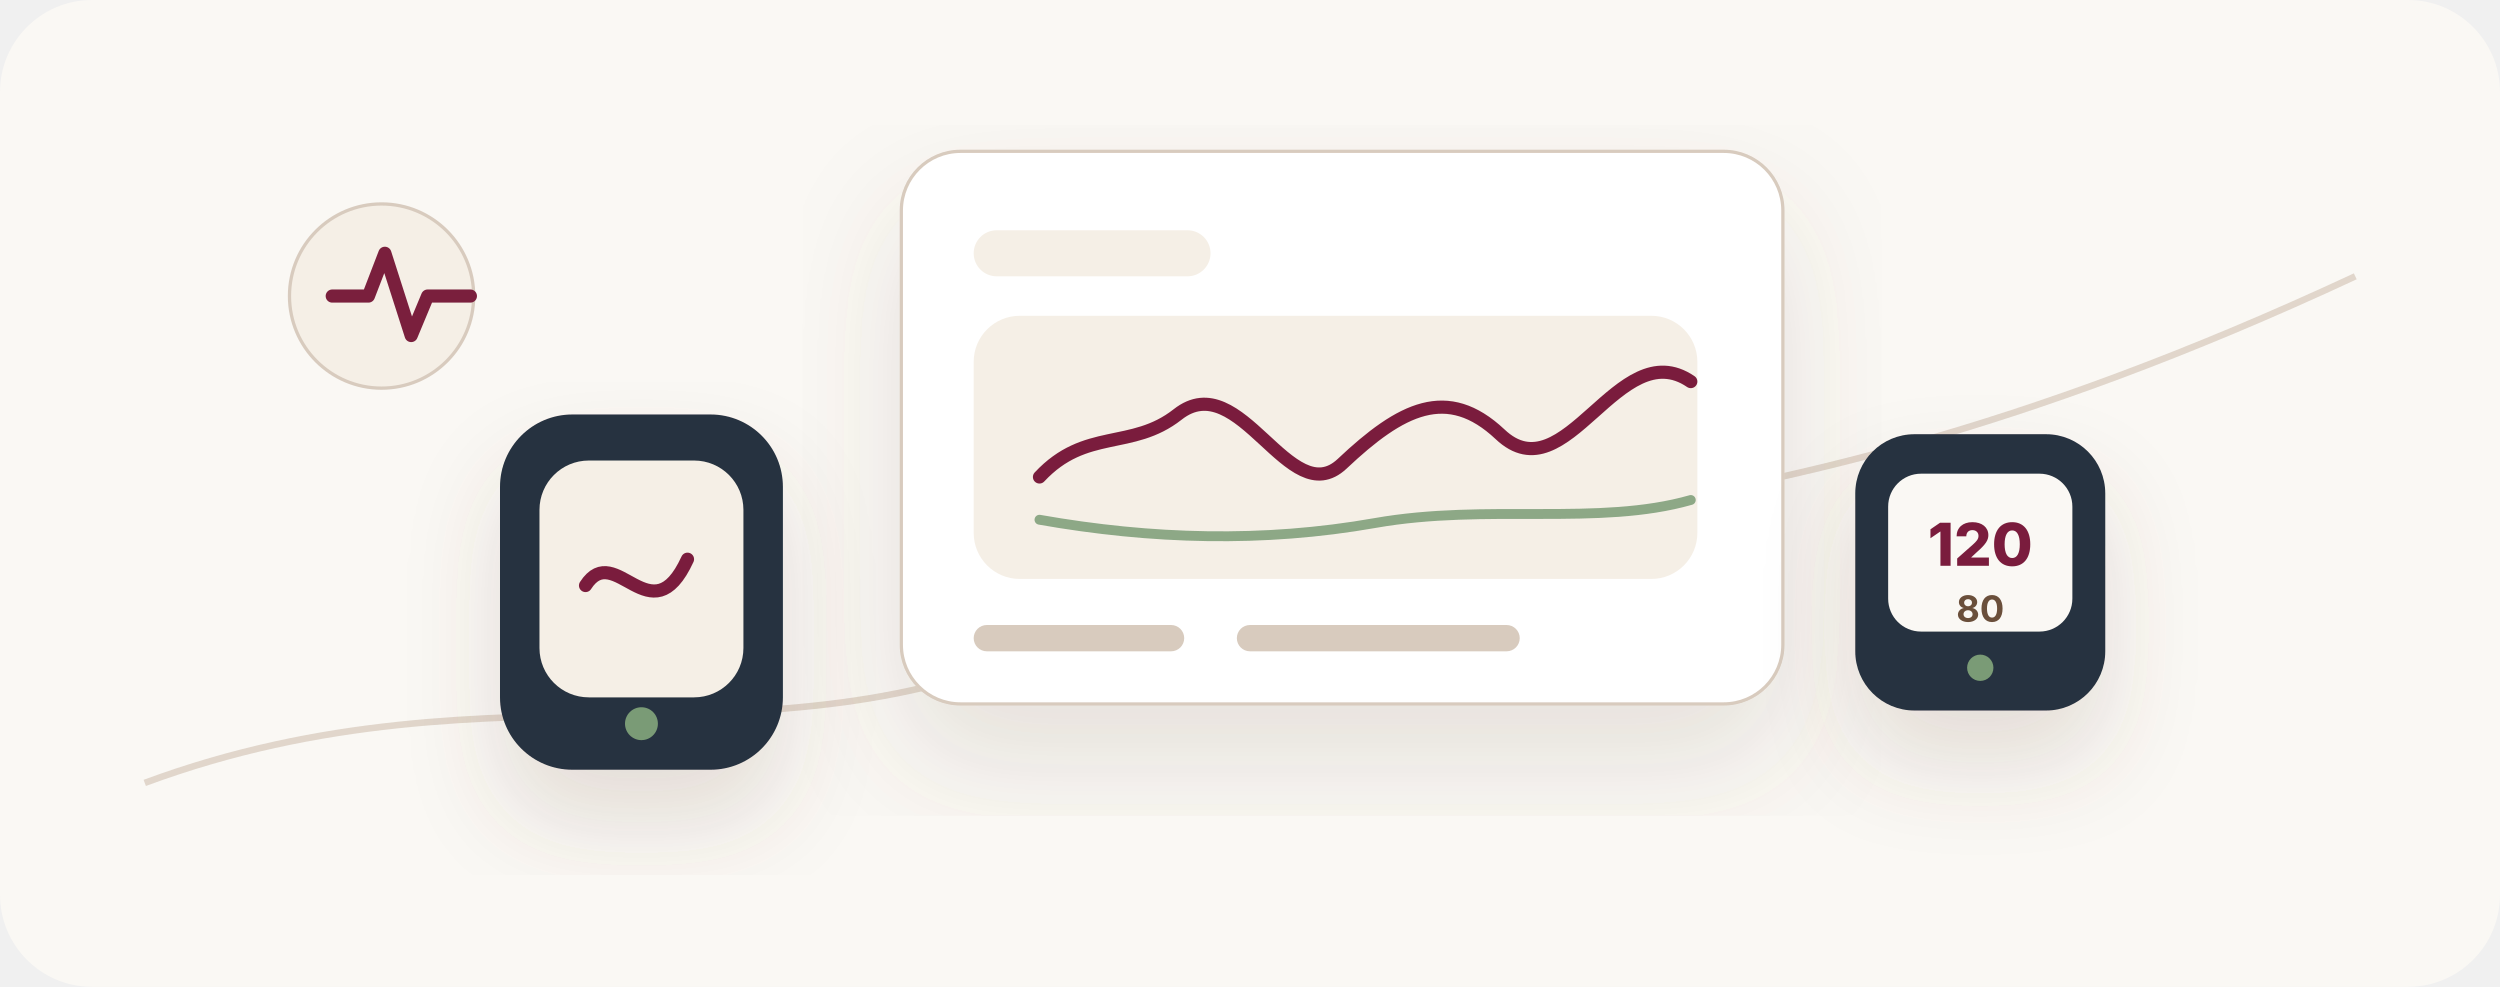
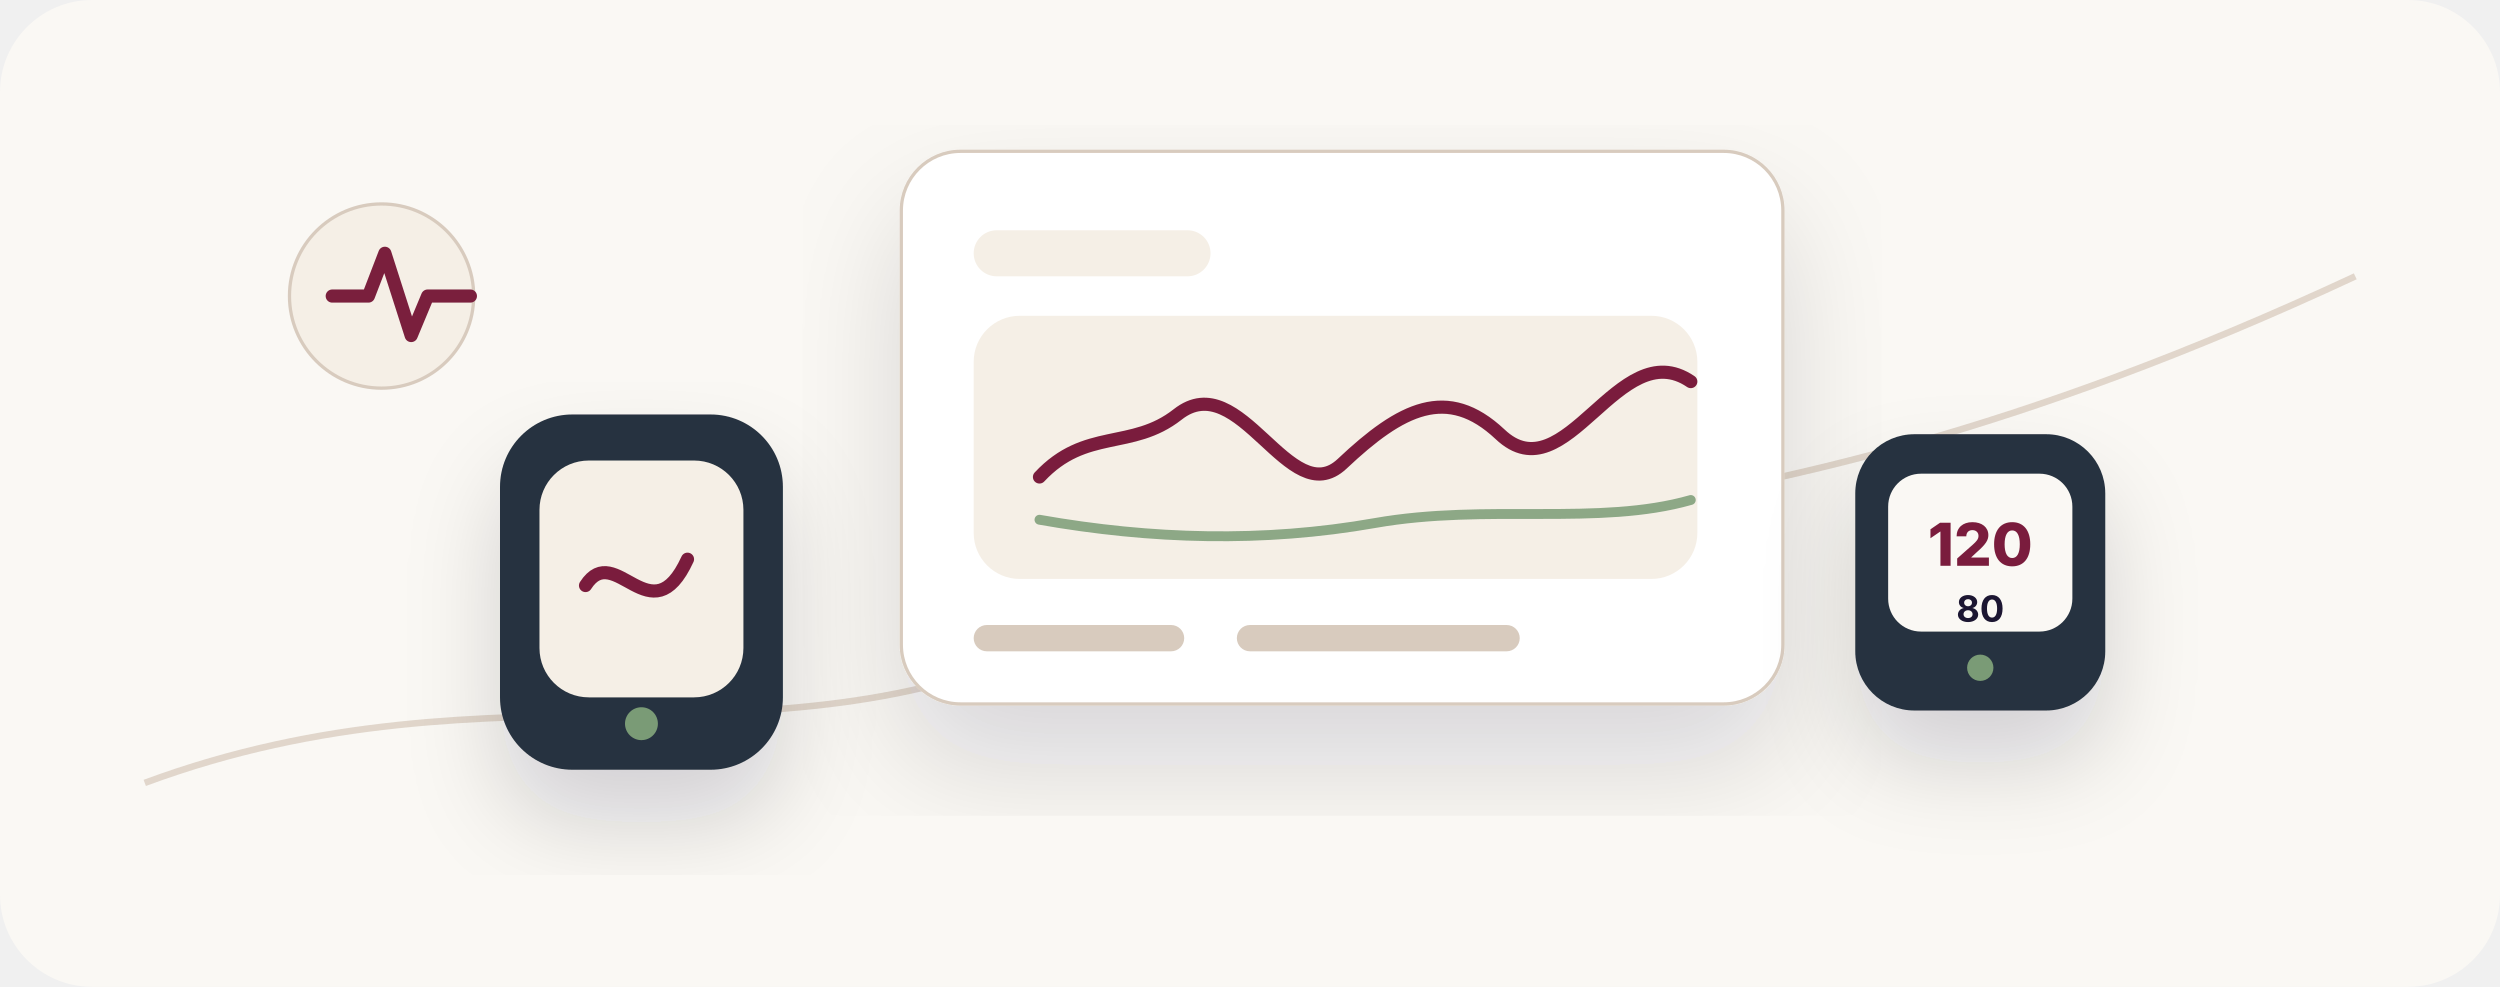
<svg xmlns="http://www.w3.org/2000/svg" width="760" height="300" viewBox="0 0 760 300" fill="none">
  <rect width="760" height="300" rx="28" fill="#FAF8F4" />
  <path d="M44 238C152 198 236 238 328 192C422 145 510 180 716 84" stroke="#D8CBBE" stroke-width="2" opacity=".75" />
  <g filter="url(#shadow)">
    <rect x="274" y="46" width="268" height="168" rx="18" fill="white" stroke="#D8CBBE" />
    <rect x="296" y="70" width="72" height="14" rx="7" fill="#F5EFE6" />
    <rect x="296" y="96" width="220" height="80" rx="14" fill="#F5EFE6" />
    <path d="M316 145C330 130 344 137 358 126C377 111 392 156 408 141C426 124 440 117 456 132C476 151 492 101 514 116" stroke="#7A1F3D" stroke-width="4" stroke-linecap="round" stroke-linejoin="round" />
    <path d="M316 158C350 164 384 165 418 159C452 153 486 160 514 152" stroke="#7A9B76" stroke-width="3" stroke-linecap="round" opacity=".85" />
    <rect x="296" y="190" width="64" height="8" rx="4" fill="#D8CBBE" />
    <rect x="376" y="190" width="86" height="8" rx="4" fill="#D8CBBE" />
  </g>
  <g filter="url(#deviceShadow)">
    <rect x="564" y="132" width="76" height="84" rx="18" fill="#26323F" />
    <rect x="574" y="144" width="56" height="48" rx="10" fill="#FAF8F4" />
    <text x="602" y="172" text-anchor="middle" fill="#7A1F3D" font-family="Inter, Arial" font-size="18" font-weight="800">120</text>
-     <text x="602" y="189" text-anchor="middle" fill="#6B4F3A" font-family="Inter, Arial" font-size="11" font-weight="700">80</text>
+     <text x="602" y="189" text-anchor="middle" fill="#1B1630" font-family="Inter, Arial" font-size="11" font-weight="700">80</text>
    <circle cx="602" cy="203" r="4" fill="#7A9B76" />
  </g>
  <g filter="url(#deviceShadow)">
    <rect x="152" y="126" width="86" height="108" rx="22" fill="#26323F" />
    <rect x="164" y="140" width="62" height="72" rx="15" fill="#F5EFE6" />
    <path d="M178 178C187 164 198 194 209 170" stroke="#7A1F3D" stroke-width="4" stroke-linecap="round" />
    <circle cx="195" cy="220" r="5" fill="#7A9B76" />
  </g>
  <circle cx="116" cy="90" r="28" fill="#F5EFE6" stroke="#D8CBBE" />
  <path d="M101 90h11l5-13 8 25 5-12h13" stroke="#7A1F3D" stroke-width="4" stroke-linecap="round" stroke-linejoin="round" />
  <defs>
    <filter id="shadow" x="244" y="20" width="328" height="228" filterUnits="userSpaceOnUse">
-       <feDropShadow dx="0" dy="18" stdDeviation="18" flood-color="#6B4F3A" flood-opacity=".14" />
+       <feDropShadow dx="0" dy="18" stdDeviation="18" flood-color="#1B1630" flood-opacity=".14" />
    </filter>
    <filter id="deviceShadow" x="118" y="100" width="552" height="166" filterUnits="userSpaceOnUse">
-       <feDropShadow dx="0" dy="16" stdDeviation="14" flood-color="#6B4F3A" flood-opacity=".16" />
+       <feDropShadow dx="0" dy="16" stdDeviation="14" flood-color="#1B1630" flood-opacity=".16" />
    </filter>
  </defs>
</svg>
